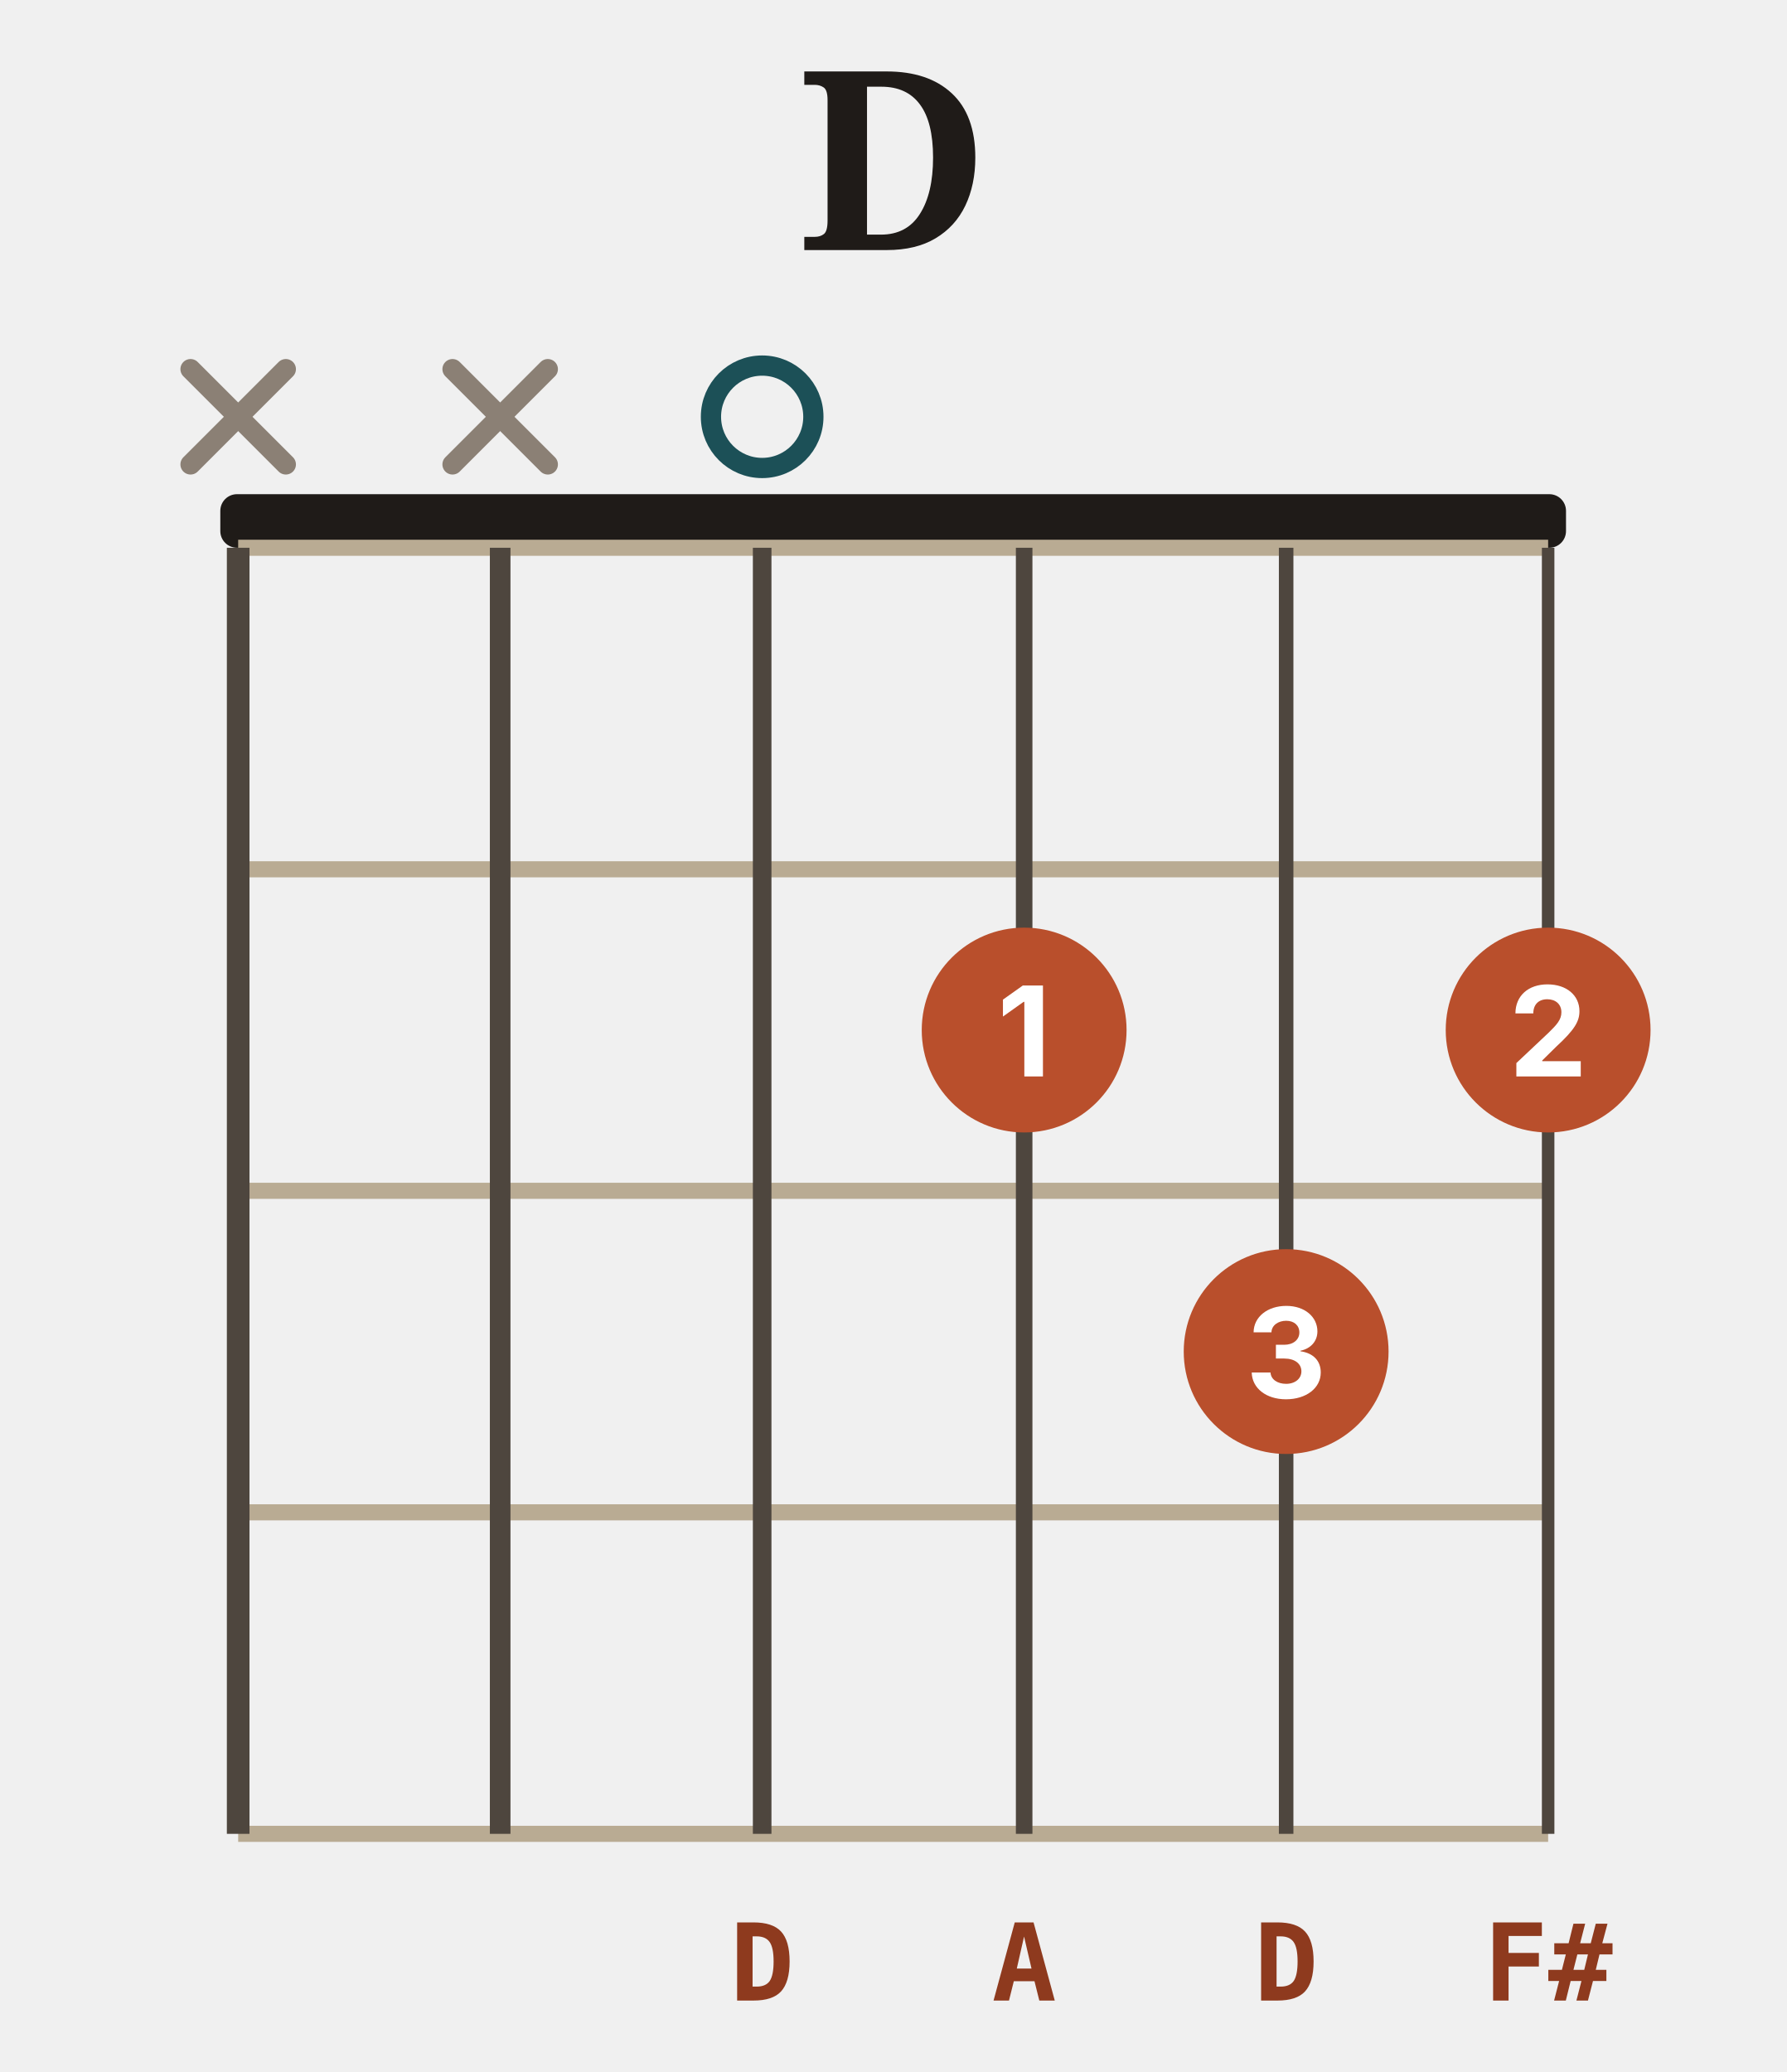
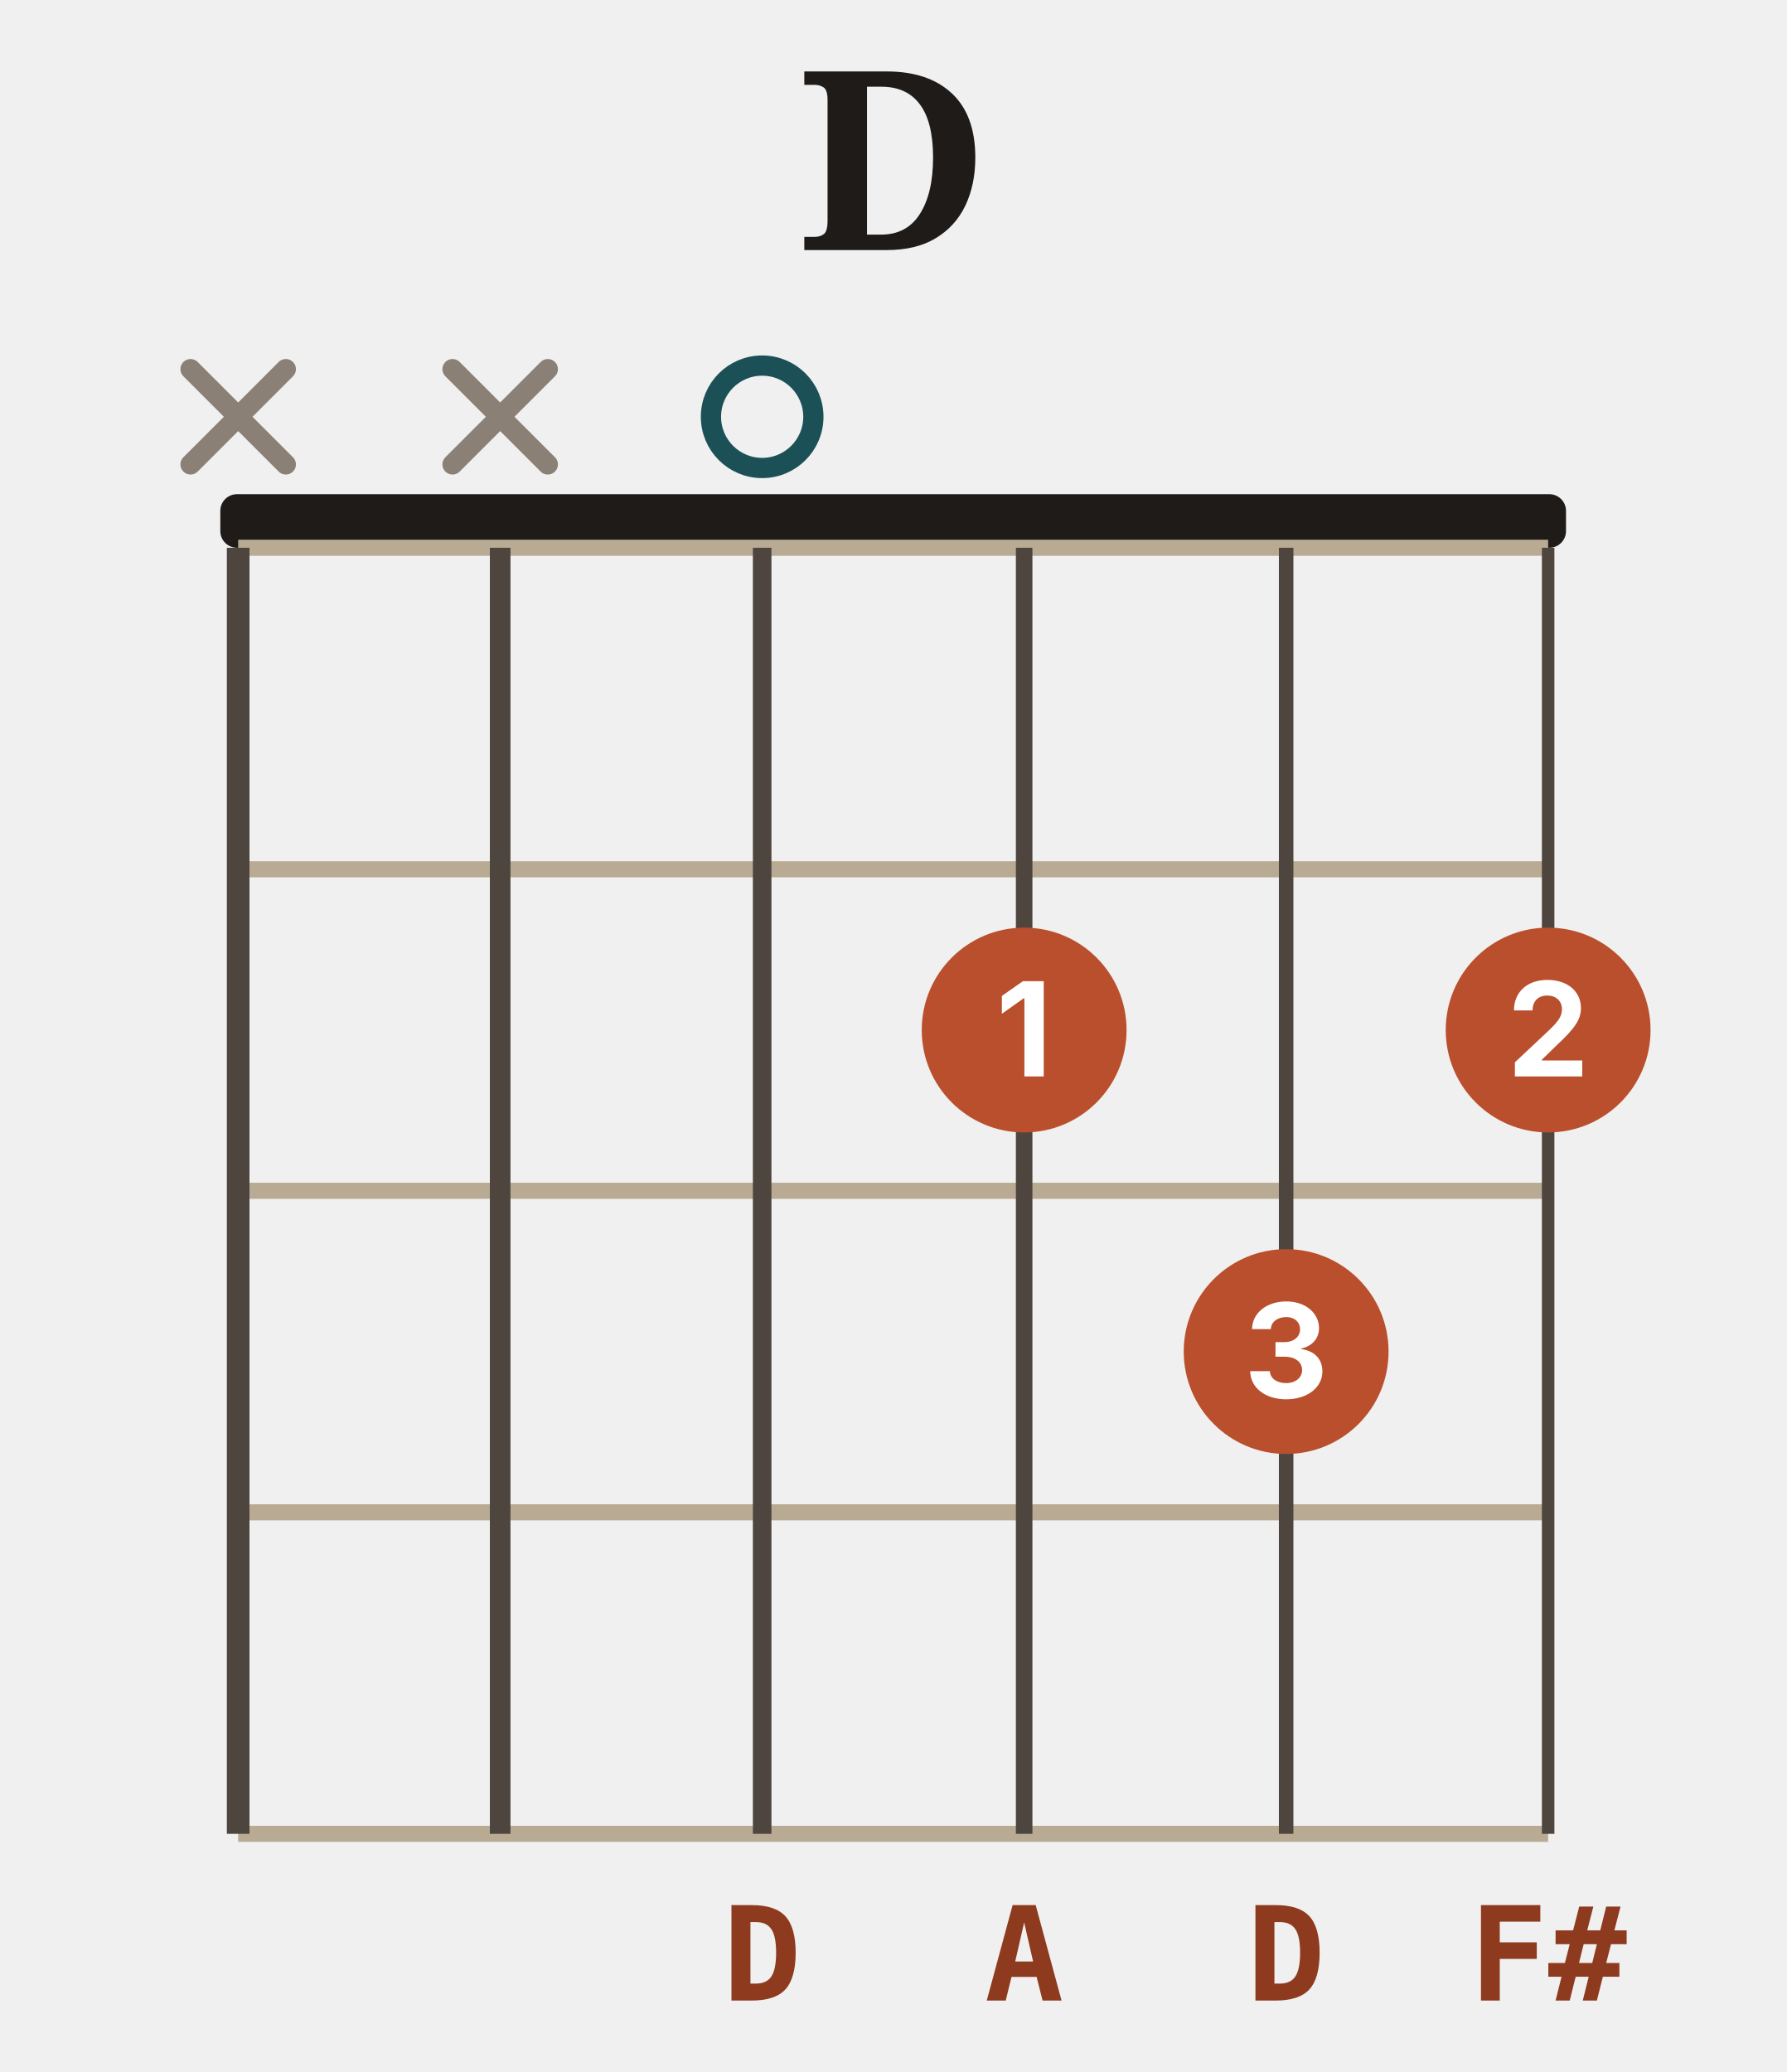
<svg xmlns="http://www.w3.org/2000/svg" width="150" height="174" viewBox="0 0 150 174" font-family="Inter, 'DejaVu Sans', sans-serif">
  <text x="75.0" y="21" text-anchor="middle" font-family="'EB Garamond', Georgia, serif" font-size="21" font-weight="700" fill="#1F1B18">D</text>
  <g stroke="#8B8075" stroke-width="1.7" stroke-linecap="round">
    <line x1="16.0" y1="31.0" x2="24.0" y2="39.0" />
    <line x1="16.0" y1="39.0" x2="24.0" y2="31.0" />
  </g>
  <g stroke="#8B8075" stroke-width="1.7" stroke-linecap="round">
    <line x1="38.0" y1="31.0" x2="46.0" y2="39.0" />
    <line x1="38.0" y1="39.0" x2="46.0" y2="31.0" />
  </g>
  <circle cx="64.0" cy="35.0" r="4.3" fill="none" stroke="#1C5057" stroke-width="1.7" />
  <rect x="18.5" y="41.5" width="113.0" height="4.5" rx="1.4" fill="#1F1B18" />
  <line x1="20.0" y1="46.0" x2="130.0" y2="46.0" stroke="#B9AB93" stroke-width="1.35" />
  <line x1="20.0" y1="73.0" x2="130.0" y2="73.0" stroke="#B9AB93" stroke-width="1.35" />
  <line x1="20.0" y1="100.0" x2="130.0" y2="100.0" stroke="#B9AB93" stroke-width="1.35" />
  <line x1="20.0" y1="127.0" x2="130.0" y2="127.0" stroke="#B9AB93" stroke-width="1.35" />
  <line x1="20.0" y1="154.0" x2="130.0" y2="154.0" stroke="#B9AB93" stroke-width="1.35" />
  <line x1="20.0" y1="46.0" x2="20.0" y2="154.0" stroke="#4E463E" stroke-width="1.90" />
  <line x1="42.0" y1="46.0" x2="42.0" y2="154.0" stroke="#4E463E" stroke-width="1.73" />
  <line x1="64.0" y1="46.0" x2="64.0" y2="154.0" stroke="#4E463E" stroke-width="1.56" />
  <line x1="86.0" y1="46.0" x2="86.0" y2="154.0" stroke="#4E463E" stroke-width="1.39" />
  <line x1="108.0" y1="46.0" x2="108.0" y2="154.0" stroke="#4E463E" stroke-width="1.22" />
  <line x1="130.0" y1="46.0" x2="130.0" y2="154.0" stroke="#4E463E" stroke-width="1.05" />
  <circle cx="86.0" cy="86.5" r="8.6" fill="#B94F2C" />
-   <text x="86.0" y="90.4" text-anchor="middle" font-size="10.5" font-weight="700" fill="#fff">1</text>
+   <text x="86.0" y="90.4" text-anchor="middle" font-size="11" font-weight="700" fill="#fff">1</text>
  <circle cx="108.0" cy="113.5" r="8.6" fill="#B94F2C" />
-   <text x="108.0" y="117.4" text-anchor="middle" font-size="10.5" font-weight="700" fill="#fff">3</text>
+   <text x="108.0" y="117.4" text-anchor="middle" font-size="11" font-weight="700" fill="#fff">3</text>
  <circle cx="130.0" cy="86.5" r="8.6" fill="#B94F2C" />
-   <text x="130.0" y="90.4" text-anchor="middle" font-size="10.5" font-weight="700" fill="#fff">2</text>
-   <text x="20.0" y="168.0" text-anchor="middle" font-family="'JetBrains Mono', monospace" font-size="9" font-weight="700" fill="#8B8075" />
-   <text x="42.0" y="168.0" text-anchor="middle" font-family="'JetBrains Mono', monospace" font-size="9" font-weight="700" fill="#8B8075" />
-   <text x="64.0" y="168.0" text-anchor="middle" font-family="'JetBrains Mono', monospace" font-size="9" font-weight="700" fill="#8E3A1E">D</text>
-   <text x="86.0" y="168.0" text-anchor="middle" font-family="'JetBrains Mono', monospace" font-size="9" font-weight="700" fill="#8E3A1E">A</text>
-   <text x="108.0" y="168.0" text-anchor="middle" font-family="'JetBrains Mono', monospace" font-size="9" font-weight="700" fill="#8E3A1E">D</text>
-   <text x="130.0" y="168.0" text-anchor="middle" font-family="'JetBrains Mono', monospace" font-size="9" font-weight="700" fill="#8E3A1E">F#</text>
+   <text x="130.0" y="90.4" text-anchor="middle" font-size="11" font-weight="700" fill="#fff">2</text>
+   <text x="20.0" y="168.0" text-anchor="middle" font-family="'JetBrains Mono', monospace" font-size="11" font-weight="700" fill="#8B8075" />
+   <text x="42.0" y="168.0" text-anchor="middle" font-family="'JetBrains Mono', monospace" font-size="11" font-weight="700" fill="#8B8075" />
+   <text x="64.0" y="168.0" text-anchor="middle" font-family="'JetBrains Mono', monospace" font-size="11" font-weight="700" fill="#8E3A1E">D</text>
+   <text x="86.0" y="168.0" text-anchor="middle" font-family="'JetBrains Mono', monospace" font-size="11" font-weight="700" fill="#8E3A1E">A</text>
+   <text x="108.0" y="168.0" text-anchor="middle" font-family="'JetBrains Mono', monospace" font-size="11" font-weight="700" fill="#8E3A1E">D</text>
+   <text x="130.0" y="168.0" text-anchor="middle" font-family="'JetBrains Mono', monospace" font-size="11" font-weight="700" fill="#8E3A1E">F#</text>
</svg>
